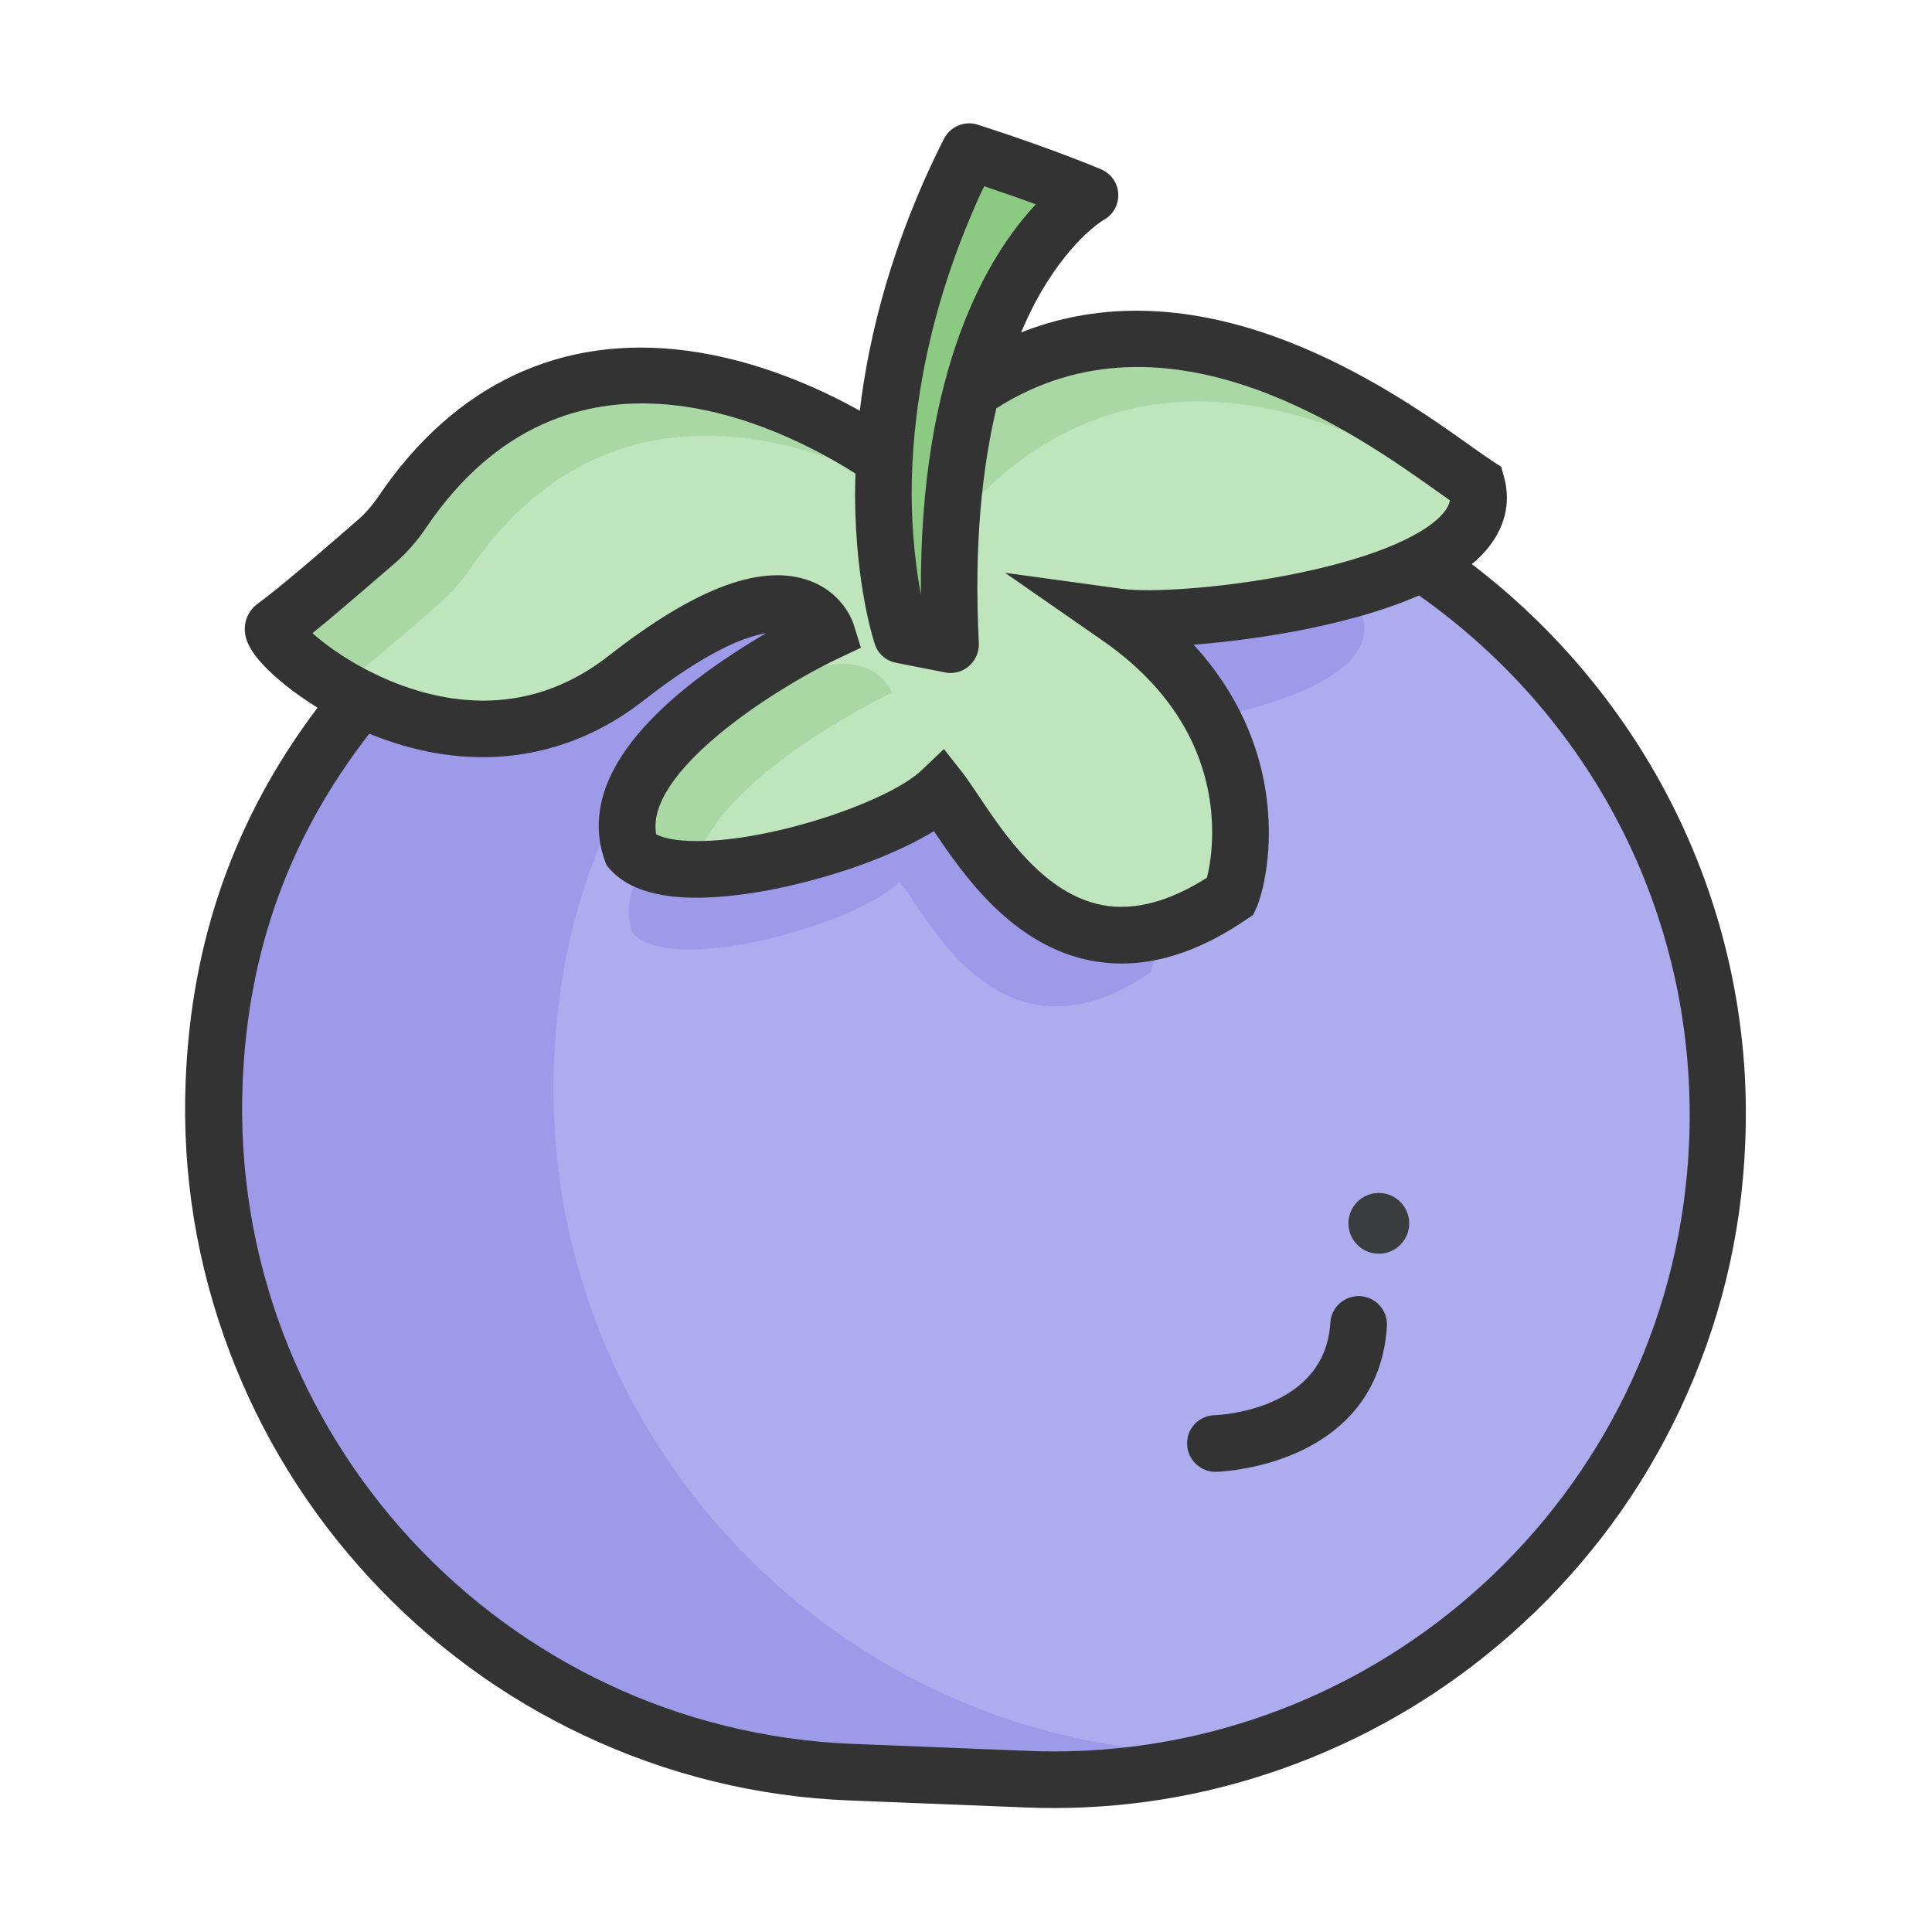
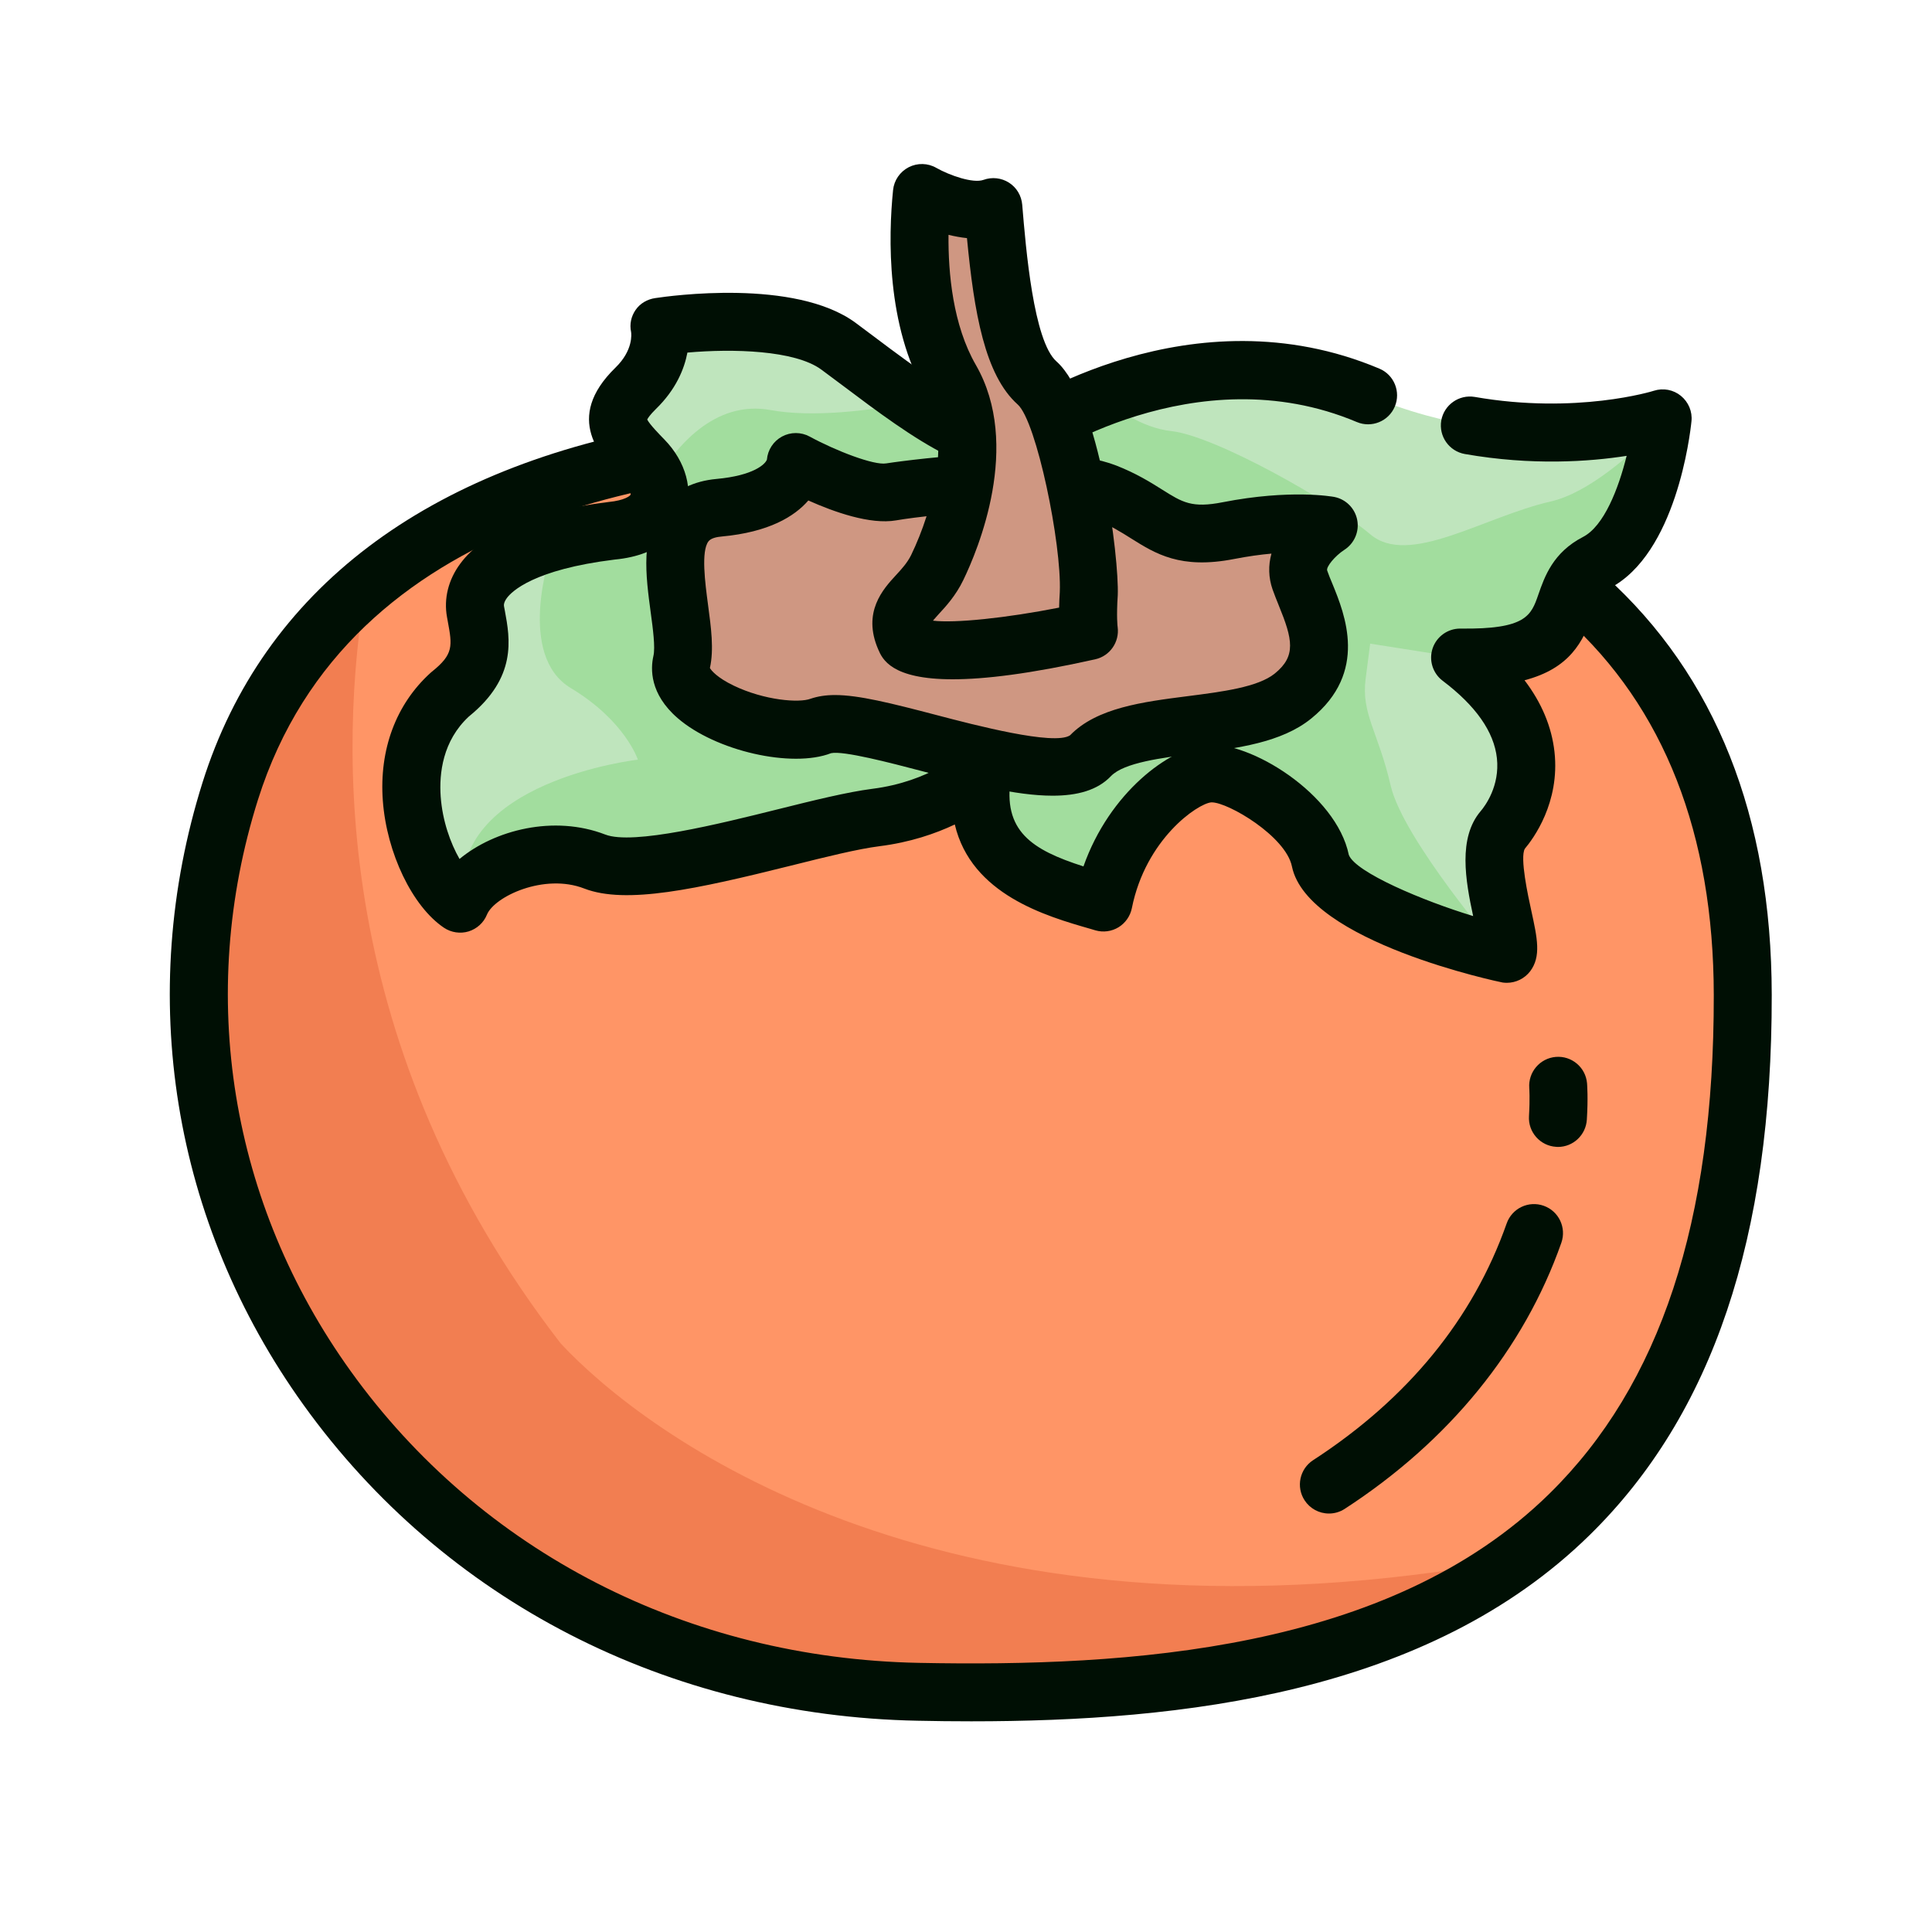
- <svg xmlns="http://www.w3.org/2000/svg" t="1668831473967" class="icon" viewBox="0 0 1024 1024" version="1.1" p-id="6402" width="200" height="200">
-   <path d="M765.8 298.8c97.9 66.2 160.6 180 155.6 306.1-7.7 193.5-172.4 345.5-365.9 337.8l-93-3.7C269 931.2 117 766.6 124.7 573.1c3.2-79.6 29.9-145.1 77.2-202.4" fill="#ACACEF" p-id="6403" />
-   <path d="M453.6 316.9s-6.4-4.8-17.3-11c-39.7-22.7-138.9-64.9-205.6 33.5-3.5 5.1-7.5 9.8-12 13.7-33.1 28.8-39.9 33.9-46.7 39-7.2 5.4 82.1 85.2 160.9 23.6s91.7-20.8 91.7-20.8-107 50.7-89.3 99.7c20.2 22.6 116.7-3.6 141.6-27.2 16.1 20.8 54.7 101.5 132.8 48 3.3-7.1 21.6-77-51.5-127.7 33 4.5 177-12.7 164.1-60.7-26.6-17.3-132.9-103.2-227.3-46-14.2 8.4-28.1 20.2-41.4 35.9z" fill="#9E9AEA" p-id="6404" />
-   <path d="M202.8 376.6c-47.3 57.3-74 122.9-77.2 202.4-7.8 193.6 144.2 358.2 337.8 366l93 3.7c43.6 1.7 85.7-4.6 124.8-17.7l-49.8-2c-193.5-7.7-345.5-172.4-337.8-365.9 3.2-79.6 29.9-145.1 77.2-202.4" fill="#9E9AEA" p-id="6405" />
-   <path d="M482.5 242.8s-7.4-5.5-20.1-12.8c-46-26.3-160.8-75.1-238 38.8-4 6-8.7 11.3-14 15.9-38.4 33.4-46.2 39.3-54 45.1-8.4 6.3 95 98.6 186.3 27.3S449 333 449 333s-123.9 58.7-103.4 115.4c23.3 26.2 135.1-4.2 164-31.5 18.6 24.1 63.4 117.5 153.7 55.6 3.8-8.2 25.1-89.1-59.6-147.9 38.2 5.2 205-14.7 190.1-70.3C763 234.2 640 134.8 530.6 201c-16.5 9.9-32.6 23.6-48.1 41.8z" fill="#BFE5BD" p-id="6406" />
-   <path d="M234.1 318.9c5.3-4.6 9.9-10 14-15.9 77.2-113.9 192.1-65.1 238-38.8 12.6 7.2 20.1 12.8 20.1 12.8 15.4-18.2 31.5-31.9 47.9-41.8 88-53.2 184.8 0.7 235.3 34.3 3.4-6 4.5-12.5 2.6-19.6-30.8-20.1-153.8-119.5-263.2-53.3-16.4 9.9-32.5 23.6-47.9 41.8 0 0-7.4-5.5-20.1-12.8-46-26.3-160.8-75.1-238 38.8-4 6-8.7 11.3-14 15.9-38.4 33.4-46.2 39.3-54 45.1-3.3 2.5 10.6 18.1 34.1 31.9 7.3-5.9 19.3-15.9 45.2-38.4zM472.6 367.2s-14.9-47.2-106.2 24.1c-4.8 3.8-9.7 7.1-14.6 10-9.1 13.7-13.2 28.2-8 42.6 5.1 5.7 14.4 8.8 26.2 9.7 17.4-46 102.6-86.4 102.6-86.4z" fill="#A9D8A4" p-id="6407" />
-   <path d="M477.4 337.9s-37.9-110.2 35.9-256.3c39.9 12.8 63.9 23.1 63.9 23.1s-83.8 46.1-73.8 238.3l-26-5.1z" fill="#8CC983" p-id="6408" />
-   <path d="M884.4 422.8c-25.1-48.3-61-90.8-104.3-123.8 2.6-2.1 4.9-4.4 7-6.7 10.4-11.8 13.9-25.4 10.1-39.4l-1.5-5.5-4.8-3.1c-2.9-1.9-6.9-4.7-11.5-8-40-28.5-139.5-99.2-238.2-60.1 2.5-5.9 5.1-11.2 7.5-15.9 16.9-31.6 34.9-43 36.2-43.7 5.1-2.7 8-8 7.8-13.8-0.2-5.8-3.9-10.9-9.2-13.1-1-0.4-25.1-10.7-65.2-23.6-7-2.3-14.6 0.9-18 7.5-27.6 54.6-39.8 104.2-44.6 144.1-21.3-11.9-54.1-26.8-91.4-31.8-66.8-8.9-123.3 17.7-163.5 76.9-3.4 5-7.2 9.4-11.4 13-37.9 33-45.7 38.8-53.2 44.5-4.7 3.6-7.1 9.3-6.3 15.3 0.4 2.9 1.5 11.7 21.7 27.8 5.1 4.1 10.8 8 16.7 11.7-44 58.3-66.9 123.2-69.9 197.8-2 49.3 5.9 97.6 23.3 143.6 16.8 44.4 41.7 84.7 74.1 119.8 32.4 35.1 70.6 63.2 113.5 83.4 44.5 21 92 32.7 141.3 34.6l93 3.7c5 0.2 9.9 0.3 14.8 0.3 44.2 0 87.4-7.9 128.8-23.6 44.4-16.8 84.7-41.7 119.8-74.1 35.1-32.4 63.2-70.6 83.4-113.5 21-44.5 32.7-92 34.6-141.3 2.8-63.4-11.3-126.7-40.6-183zM521.6 98.7c10.7 3.6 19.9 6.8 27.4 9.6-24.8 26.5-61.8 86.3-60.9 206.8-2.3-12.1-4.8-30.4-4.9-53.4 0-37.7 6.8-95.8 38.4-163zM209.4 298.4c6.1-5.3 11.7-11.6 16.5-18.8 75-110.6 187.7-53.9 227.5-28.6-0.1 4.3-0.2 8.4-0.2 12.3 0.3 47.7 10.1 76.9 10.5 78.2 1.7 5.1 6 8.8 11.3 9.8l25.9 5.1c1 0.2 1.9 0.3 2.9 0.3 3.6 0 7.1-1.3 9.8-3.7 3.5-3 5.4-7.5 5.2-12.1-2.7-52.6 1.9-93.4 9.3-124.5 90.6-57.7 190.7 13.5 233.9 44.2 2.3 1.6 4.5 3.2 6.5 4.6-0.4 2-1.4 4.4-3.9 7.2-11.4 12.9-41.7 24.8-83.2 32.7-36.2 6.9-72.5 9-86.7 7l-62-8.5 51.4 35.7c31.7 22 50.8 49.6 56.6 81.8 3.6 20 0.9 36.8-1 44.1-20.1 12.8-38.8 17.7-55.5 14.5-30.6-5.9-51.5-37-65.3-57.6-3.2-4.7-5.9-8.8-8.4-12.1l-10.2-13-12 11.4c-18.1 17.1-83.5 39-123.2 37.3-9.9-0.4-14.9-2.2-17.3-3.5-6.1-32.7 61.5-76.6 96.7-93.3l11.8-5.6-3.9-12.5c-0.6-1.8-6.1-17.7-25.4-23.7-25.3-7.9-59.5 5.4-104.4 40.5-26.4 20.6-56.3 27.9-88.9 21.5-30.8-6-56.4-23-68.1-33.5 7.7-6.2 19.9-16.5 43.8-37.2z m685.9 306.2c-7.2 181.2-156.9 323.7-336.7 323.7-4.5 0-9.1-0.1-13.6-0.3l-93-3.7C266.2 916.9 121.1 759.7 128.6 574c2.8-70 24.8-130.7 67.1-185.1h0.1c51.9 21.3 103.5 15.1 145.3-17.6 32.7-25.6 53.1-33.7 64.9-35.7-10.8 6.4-23.8 14.6-36.5 24.3-17.9 13.7-31.3 27.4-40 40.8-15.4 23.7-13.4 43.1-9 55.2l1 2.7 1.9 2.2c8.1 9.1 21.7 14.1 40.4 14.9 1.8 0.1 3.6 0.1 5.4 0.1 38.6 0 94.8-16.2 125.8-35.3 15.7 23.4 41.6 60.7 83.5 68.7 5.3 1 10.6 1.5 16 1.5 21.3 0 43.5-7.9 66.3-23.5l3.4-2.3 1.7-3.7c2.9-6.2 10.1-31.3 4.6-63.8-3.5-21-13.2-48.9-37.9-75.7 17.1-1.3 36.2-3.8 54.4-7.2 20.4-3.9 44.6-9.9 65.1-18.9 94.4 66.6 147.8 174.1 143.2 289z" fill="#333333" p-id="6409" />
-   <path d="M721 687c-8.3-0.5-15.4 5.8-15.9 14.1-2.8 46.4-58.9 48.9-61.4 49-8.3 0.2-14.8 7.1-14.5 15.4 0.2 8.1 6.9 14.6 15 14.6h0.4c0.9 0 21.2-0.7 42.2-9.9 29.7-13.1 46.4-36.3 48.3-67.3 0.5-8.3-5.8-15.4-14.1-15.9z" fill="#333333" p-id="6410" />
-   <path d="M730.8 648.4m-16.1 0a16.1 16.1 0 1 0 32.2 0 16.1 16.1 0 1 0-32.2 0Z" fill="#3A3D3D" p-id="6411" />
+ <svg xmlns="http://www.w3.org/2000/svg" t="1667456013780" class="icon" viewBox="0 0 1024 1024" version="1.1" p-id="2121" width="200" height="200">
+   <path d="M542.72 237.107S196.045 184.32 122.061 419.277s106.138 477.645 364.698 477.389c215.04-0.205 447.744-76.595 436.941-369.254S629.402 228.352 542.72 237.107z" fill="#FF9566" p-id="2122" />
+   <path d="M774.81 831.232c-280.73 42.701-432.435-70.656-477.594-119.142-121.139-156.723-117.862-315.597-103.219-401.664-31.539 26.675-57.19 62.054-71.936 108.902-74.035 234.957 106.138 477.645 364.698 477.389 101.171-0.154 206.234-17.101 288.051-65.485z" fill="#F27E51" p-id="2123" />
+   <path d="M514.816 912.333c-9.626 0-19.046-0.102-28.365-0.307-132.301-2.56-250.931-63.539-325.53-167.322-69.581-96.819-89.088-217.139-53.555-330.035 32.102-101.939 118.63-167.526 250.214-189.747 90.419-15.258 171.622-5.222 185.498-3.328 36.762-3.482 200.858-12.8 307.712 83.712 58.47 52.787 88.166 127.488 88.269 222.003 0.154 128.768-31.386 222.362-96.358 286.157-85.862 84.378-216.525 98.867-327.885 98.867zM462.899 247.654c-103.117 0-278.067 23.501-326.195 176.282-32.614 103.578-14.694 213.965 49.203 302.848 68.864 95.846 178.637 152.166 301.158 154.573 110.899 2.15 249.037-6.093 334.131-89.651 58.778-57.702 87.296-144.179 87.142-264.243-0.102-85.504-26.368-152.525-78.131-199.27-101.325-91.494-267.366-77.619-285.952-75.776-1.28 0.154-2.56 0.102-3.84-0.102-0.973-0.154-32.41-4.659-77.517-4.659z" fill="#000F04" p-id="2124" />
+   <path d="M520.602 409.498s-19.405 19.098-56.422 23.757c-37.018 4.659-120.064 34.509-148.941 23.296s-64.102 4.659-71.322 22.374c-20.787-13.978-43.315-76.442-5.427-110.95 19.866-15.872 16.23-28.928 13.517-43.827s11.725-35.43 72.243-42.906c29.798-2.816 30.208-24.013 16.896-37.632-13.312-13.67-20.531-22.016-4.301-37.888 16.23-15.872 12.646-32.614 12.646-32.614s66.816-10.24 94.771 10.24c28.006 20.531 77.619 61.85 96.614 48.64 18.944-13.21 100.198-57.958 184.166-22.528s156.16 12.134 156.16 12.134-6.298 61.542-35.226 76.442c-28.877 14.899 0 51.302-72.243 50.33 50.534 38.246 35.226 76.442 22.579 91.392-12.646 14.899 6.758 59.648 2.253 65.741-15.821-2.355-93.901-25.19-98.867-49.408-4.966-24.218-43.776-47.565-59.136-46.131-15.36 1.382-47.411 26.112-55.808 68.352-30.003-8.653-71.936-19.098-64.154-68.813z" fill="#BFE5BD" p-id="2125" />
+   <path d="M821.965 265.779c-35.533 8.09-75.213 34.816-95.693 17.408-20.48-17.408-82.432-52.224-105.318-54.682-16.282-1.792-30.054-12.339-36.71-18.278-20.89 7.834-36.352 16.998-43.366 21.862-11.418 7.936-33.894-3.84-56.115-18.944-24.32 4.608-54.221 8.243-76.288 4.198-30.106-5.53-50.586 20.122-60.518 36.864 4.608 12.083-0.922 25.037-23.757 27.187-4.403 0.563-8.55 1.178-12.493 1.843l-20.019 10.598s-18.074 53.453 10.854 70.861 35.533 37.939 35.533 37.939-99.891 11.366-92.672 73.421c9.728-16.435 42.547-29.901 69.786-19.354 28.877 11.213 111.923-18.637 148.941-23.296 37.018-4.659 56.422-23.757 56.422-23.757-7.834 49.715 34.15 60.16 64.256 68.864 8.448-42.291 40.499-66.97 55.808-68.352 15.36-1.382 54.17 21.914 59.136 46.131 4.659 22.886 74.496 44.493 95.59 48.845 0 0-51.661-60.16-58.266-88.781-6.605-28.57-15.667-37.939-13.261-56.576l2.406-18.637 47.565 7.475c72.243 0.922 43.315-35.43 72.243-50.33 25.19-13.005 33.229-61.44 34.867-73.626-16.435 16.691-39.219 36.608-58.931 41.114z" fill="#A2DD9E" p-id="2126" />
+   <path d="M798.669 520.909c-0.717 0-1.485-0.051-2.253-0.154-1.024-0.154-103.475-21.453-111.667-61.542-3.277-15.974-33.741-33.946-42.496-33.946h-0.256c-7.27 0.666-34.765 19.456-42.086 56.064a15.514 15.514 0 0 1-7.066 10.138 15.36 15.36 0 0 1-12.237 1.638l-2.765-0.819c-23.347-6.707-63.027-18.125-71.782-55.296-10.291 4.864-23.654 9.472-39.936 11.52-11.366 1.434-28.518 5.683-46.694 10.24-50.33 12.544-87.654 20.736-109.773 12.186-21.248-8.243-47.616 4.25-51.558 13.824-1.741 4.301-5.325 7.526-9.728 8.909-4.403 1.331-9.216 0.614-13.056-1.946-16.742-11.264-30.362-39.578-32.41-67.328-1.997-27.085 6.963-51.098 25.19-67.686 0.256-0.205 0.512-0.461 0.768-0.666 11.674-9.318 10.854-13.722 8.448-26.829l-0.41-2.253c-1.741-9.677 0.717-19.661 7.014-28.16 12.339-16.794 38.758-27.802 78.49-32.717 8.96-0.87 11.571-3.379 11.776-3.84 0.256-0.717-0.205-3.994-3.942-7.834-11.878-12.186-31.744-32.563-3.994-59.597 9.421-9.165 8.397-17.869 8.243-18.842-0.87-4.147 0-8.243 2.406-11.725 2.406-3.482 6.195-5.632 10.342-6.246 7.475-1.126 74.035-10.547 106.189 13.056 3.533 2.611 7.424 5.53 11.571 8.653 15.36 11.571 56.013 42.086 67.482 39.526 7.168-4.915 99.328-65.741 198.605-23.859 7.834 3.277 11.469 12.288 8.192 20.122a15.37 15.37 0 0 1-20.122 8.192c-85.76-36.198-168.602 20.429-169.421 20.992-25.702 17.869-66.867-13.107-103.219-40.448-4.045-3.021-7.834-5.888-11.264-8.397-14.029-10.24-46.899-11.11-70.912-8.96-1.638 8.653-6.042 19.558-16.742 29.952-3.021 2.97-4.198 4.762-4.557 5.53 1.229 2.509 6.502 7.936 9.114 10.598 11.418 11.725 15.565 26.982 10.803 39.885-2.867 7.834-11.571 21.35-37.274 23.757-42.906 5.274-54.528 16.947-57.037 20.378-1.843 2.509-1.587 3.994-1.485 4.506l0.41 2.15c2.765 14.95 6.554 35.379-19.046 56.115-13.926 12.902-15.821 30.208-14.95 42.445 0.922 12.902 5.222 24.781 9.984 33.075 18.586-15.411 50.022-23.45 77.21-12.954 14.746 5.734 60.774-5.734 91.238-13.312 19.046-4.762 37.069-9.216 50.278-10.906 30.874-3.891 47.514-19.405 47.667-19.558 4.762-4.557 11.93-5.581 17.766-2.509 5.837 3.072 9.114 9.421 8.09 15.923-4.506 28.518 11.008 38.451 38.451 47.258 13.773-39.117 45.414-62.669 65.075-64.461 22.886-2.202 68.915 25.958 75.571 58.368 3.533 9.267 39.475 24.422 65.894 32.41-4.096-18.995-8.038-41.421 3.942-55.552 2.458-2.867 10.24-13.414 8.653-28.109-1.536-14.029-11.213-27.802-28.774-41.062-5.274-3.994-7.424-10.957-5.274-17.254a15.437 15.437 0 0 1 14.541-10.394h0.205c34.765 0.461 37.427-6.912 41.267-18.022 3.277-9.421 7.731-22.323 23.706-30.566 11.059-5.734 18.739-25.446 23.091-42.957-19.712 3.072-50.074 5.274-85.76-0.973a15.401 15.401 0 0 1-12.493-17.766 15.432 15.432 0 0 1 17.766-12.493c53.914 9.421 94.566-3.123 94.925-3.277 4.966-1.587 10.342-0.563 14.336 2.714 3.994 3.277 6.144 8.346 5.581 13.466-0.717 7.168-8.192 70.349-43.418 88.525-4.659 2.406-5.99 5.222-8.755 13.363-5.222 15.155-12.442 29.133-36.301 35.379 9.062 11.93 14.387 24.627 15.872 37.939 2.97 26.931-11.315 46.131-15.718 51.354-2.714 4.71 1.741 25.139 3.43 32.819 3.174 14.592 5.325 24.269-0.614 32.154a15.616 15.616 0 0 1-12.339 6.093z" fill="#000F04" p-id="2127" />
+   <path d="M421.786 244.941s34.304 18.637 50.534 15.872c16.23-2.816 85.76-10.598 113.766 0.307s31.59 26.778 64.973 20.224 53.248-2.816 53.248-2.816-20.787 13.056-15.36 28.928c5.427 15.872 21.658 41.011-3.635 61.542s-86.682 10.24-107.418 31.693c-20.787 21.453-120.986-24.218-142.643-15.872-21.658 8.397-79.462-10.24-74.035-33.587 5.427-23.296-20.787-78.336 19.866-82.074 40.704-3.686 40.704-24.218 40.704-24.218z" fill="#CF9782" p-id="2128" />
+   <path d="M557.875 421.734c-19.507 0-43.981-6.4-69.325-13.056-16.589-4.352-41.677-10.906-48.077-9.472-20.736 8.038-61.184-1.126-81.357-18.637-14.797-12.851-14.336-26.112-12.8-32.87 1.075-4.557-0.256-14.438-1.434-23.142-2.611-19.405-5.581-41.37 6.707-56.73 6.502-8.141 15.974-12.851 28.16-13.978 19.712-1.792 25.856-7.834 26.726-10.24a15.38 15.38 0 0 1 22.63-12.237c14.029 7.629 34.15 15.36 40.602 14.234 0.819-0.154 85.504-13.056 121.907 1.126 10.598 4.147 18.227 8.909 24.32 12.749 10.803 6.81 15.77 9.933 32.154 6.707 35.891-7.014 58.112-2.97 59.034-2.816 6.195 1.178 11.059 6.042 12.237 12.237s-1.587 12.493-6.912 15.872c-4.813 3.123-9.677 8.96-9.011 10.906 0.717 2.15 1.69 4.454 2.714 6.912 6.707 16.384 19.149 46.95-11.162 71.526-15.77 12.8-39.168 15.77-61.85 18.637-17.51 2.202-37.376 4.762-44.237 11.827-7.219 7.629-18.022 10.445-31.027 10.445zM442.573 368.384c12.493 0 29.542 4.25 53.76 10.598 20.275 5.325 62.413 16.333 70.81 10.752 14.131-14.592 38.554-17.715 62.208-20.736 18.381-2.355 37.376-4.762 46.336-12.032 11.418-9.267 9.421-18.125 2.099-36.045-1.229-3.072-2.406-5.939-3.328-8.602a31.503 31.503 0 0 1-0.563-18.893c-5.837 0.512-12.493 1.434-19.866 2.867-28.365 5.53-41.574-2.816-54.426-10.854-5.53-3.482-11.213-7.066-19.098-10.138-22.067-8.602-84.48-3.123-105.574 0.512-13.722 2.355-32.87-4.454-46.49-10.547-7.322 8.448-20.89 16.794-45.926 19.098-2.458 0.205-5.632 0.819-6.963 2.509-4.096 5.171-1.792 22.221-0.307 33.485 1.638 12.237 3.226 23.757 1.024 33.69 0.666 1.28 3.891 5.171 12.646 9.37 16.23 7.782 34.662 9.267 40.755 6.912 3.789-1.28 7.987-1.946 12.902-1.946z m-36.147-123.443z m0-0.051z m0 0z" fill="#000F04" p-id="2129" />
+   <path d="M488.55 102.298s22.579 13.056 37.939 7.475c2.714 32.614 6.554 78.438 23.194 93.235 16.589 14.797 28.262 89.498 27.392 111.872-0.922 13.056 0.051 19.558 0.051 19.558s-90.317 20.275-97.536 3.635c-7.219-16.691 9.011-20.378 17.152-37.171s27.085-65.28 7.219-99.789c-19.917-34.509-17.203-81.101-15.411-98.816z" fill="#CF9782" p-id="2130" />
+   <path d="M504.986 360.038c-32.666 0-37.325-10.752-39.526-15.872-8.55-19.763 2.662-32 9.421-39.322 3.123-3.379 6.042-6.605 8.038-10.65 11.981-24.781 21.197-62.003 7.731-85.402-20.941-36.352-19.814-83.302-17.306-108.032 0.512-5.171 3.635-9.728 8.294-12.134 4.608-2.355 10.138-2.253 14.643 0.358 6.963 3.942 19.456 8.346 24.986 6.349 4.506-1.638 9.523-1.075 13.517 1.485 4.045 2.56 6.605 6.912 7.014 11.674 1.946 23.45 5.99 72.243 18.125 83.046 23.04 20.531 33.28 104.346 32.512 123.955-0.768 11.264-0.102 16.845-0.051 16.896 1.024 7.885-4.096 15.309-11.878 17.05-34.816 7.782-58.829 10.598-75.52 10.598z m-10.496-31.078c11.469 1.434 38.758-1.382 66.867-6.912 0.051-2.458 0.154-5.222 0.358-8.243 1.024-25.446-12.339-90.47-22.272-99.379-17.459-15.565-23.142-48.64-26.931-88.218-3.379-0.358-6.656-0.973-9.779-1.741-0.205 20.326 2.304 47.821 14.49 68.966 24.474 42.496 1.075 98.099-6.707 114.125-3.942 8.141-9.216 13.875-13.056 18.022-0.922 1.075-2.099 2.304-2.97 3.379zM704.358 802.202a15.36 15.36 0 0 1-12.902-7.014 15.36 15.36 0 0 1 4.506-21.248c50.278-32.666 84.787-74.906 102.605-125.491a15.329 15.329 0 0 1 19.61-9.37c7.987 2.816 12.186 11.571 9.37 19.61-19.814 56.371-59.546 105.165-114.842 141.056-2.611 1.69-5.478 2.458-8.346 2.458zM825.754 607.898c-0.307 0-0.614 0-0.973-0.051a15.36 15.36 0 0 1-14.387-16.282c0.563-9.267 0.154-14.797 0.154-14.848a15.396 15.396 0 0 1 14.08-16.538 15.355 15.355 0 0 1 16.538 13.978c0.051 0.768 0.614 7.731-0.102 19.251-0.512 8.192-7.27 14.49-15.309 14.49z" fill="#000F04" p-id="2131" />
</svg>
